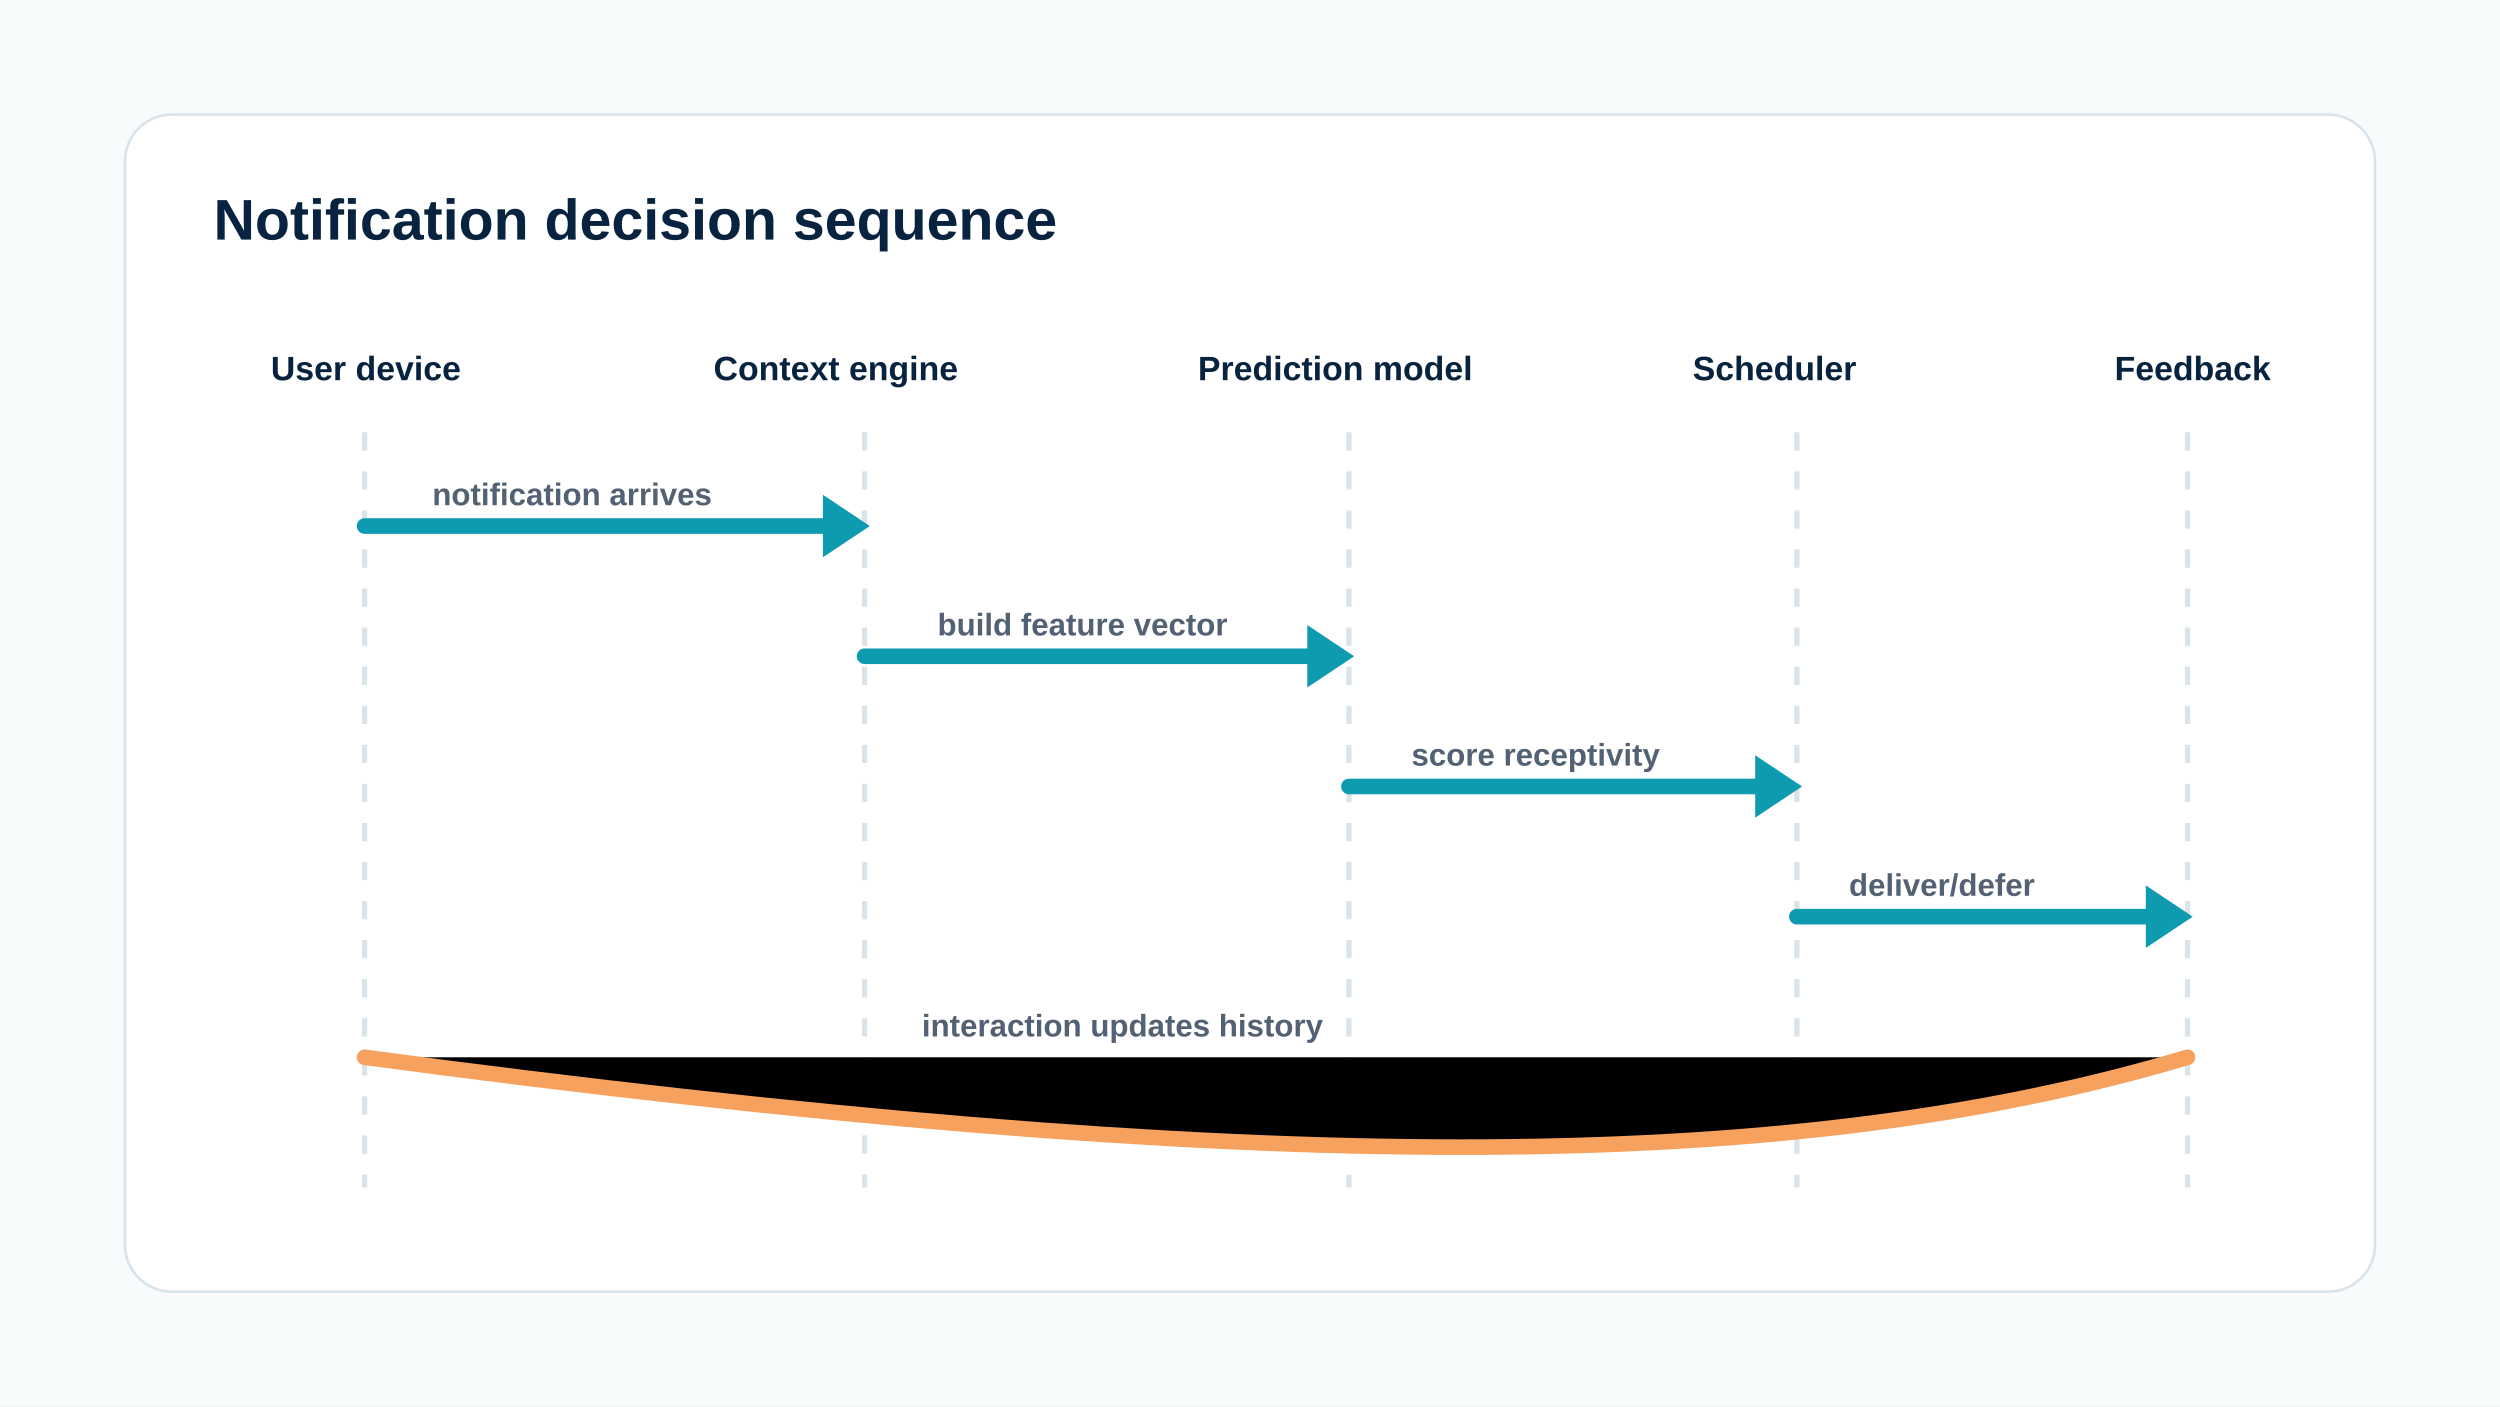
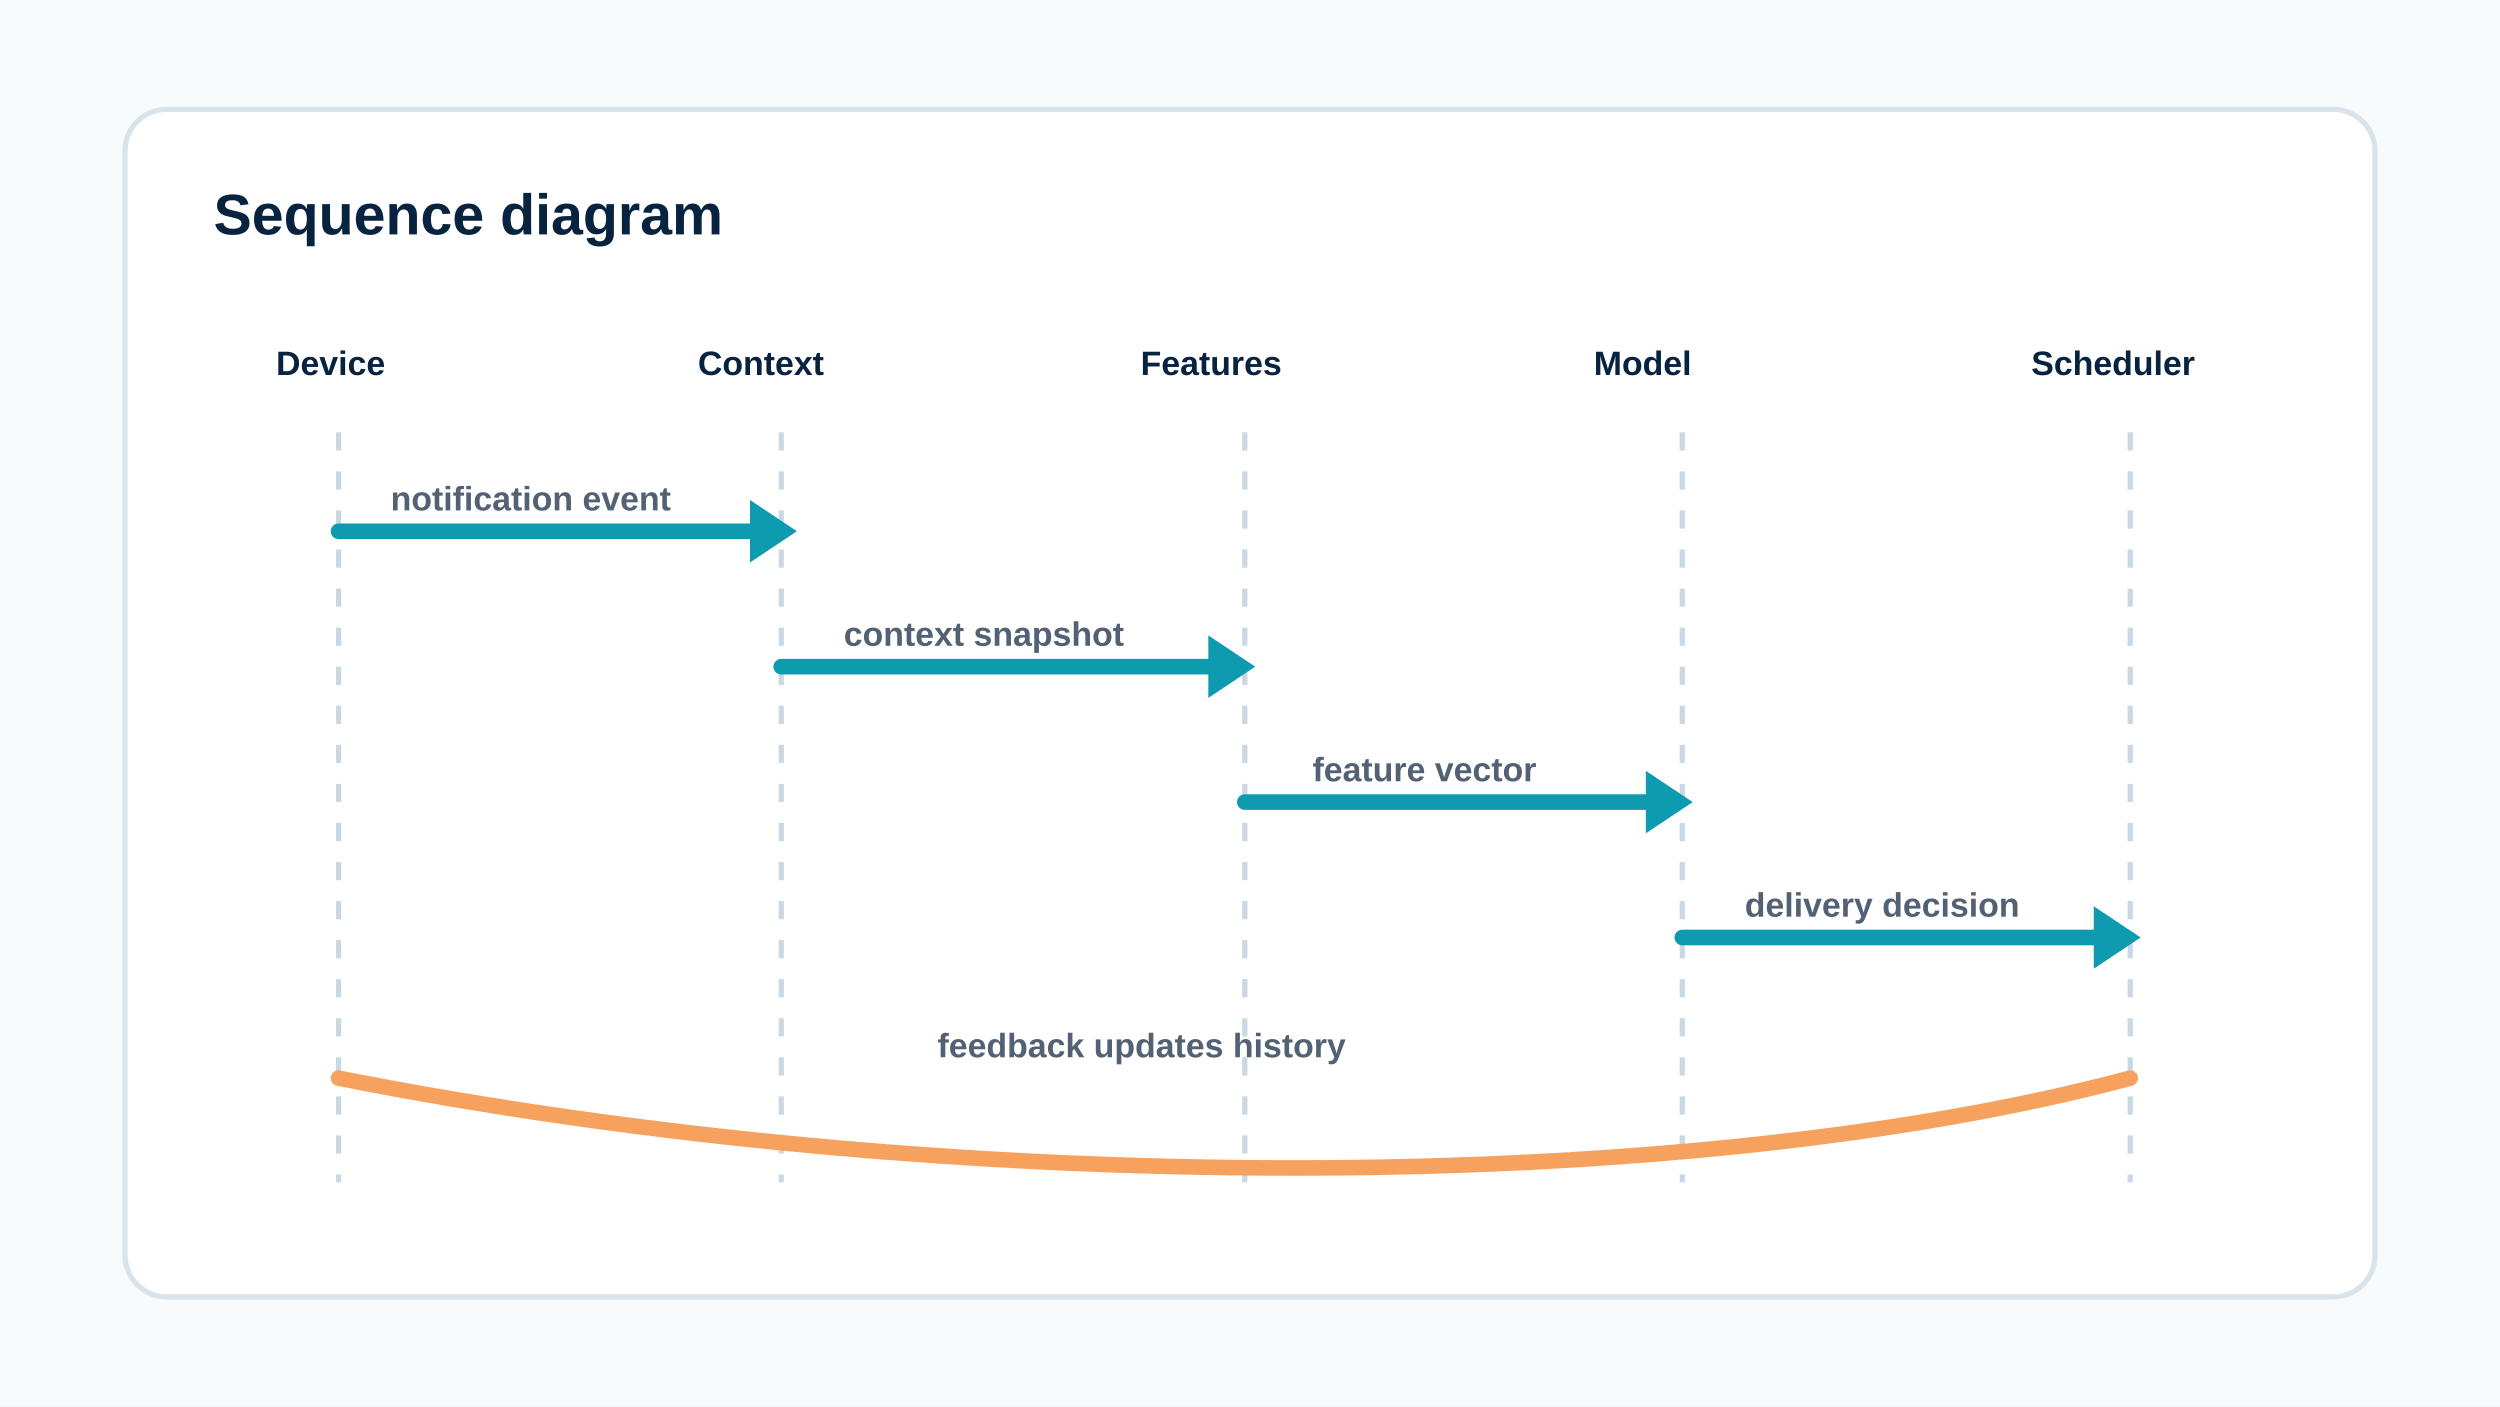
<svg xmlns="http://www.w3.org/2000/svg" viewBox="0 0 960 540" role="img">
  <rect width="960" height="540" fill="#f7fbfc" />
-   <rect x="48" y="44" width="864" height="452" rx="18" fill="#fff" stroke="#d8e3ea" />
-   <text x="82" y="92" fill="#08233f" font-family="Segoe UI, Arial, sans-serif" font-size="22" font-weight="900">Notification decision sequence</text>
+   <rect x="48" y="42" width="864" height="456" rx="16" fill="#fff" stroke="#d8e3ea" stroke-width="2" />
+   <text x="82" y="90" fill="#08233f" font-family="Segoe UI, Arial, sans-serif" font-size="22" font-weight="900">Sequence diagram</text>
  <g font-family="Segoe UI, Arial, sans-serif" font-size="13" font-weight="900" fill="#08233f">
-     <text x="104" y="146">User device</text>
-     <text x="274" y="146">Context engine</text>
-     <text x="460" y="146">Prediction model</text>
-     <text x="650" y="146">Scheduler</text>
-     <text x="812" y="146">Feedback</text>
+     <text x="106" y="144">Device</text>
+     <text x="268" y="144">Context</text>
+     <text x="438" y="144">Features</text>
+     <text x="612" y="144">Model</text>
+     <text x="780" y="144">Scheduler</text>
  </g>
-   <g stroke="#d8e3ea" stroke-width="2" stroke-dasharray="7 8">
-     <path d="M140 166v290" />
-     <path d="M332 166v290" />
-     <path d="M518 166v290" />
-     <path d="M690 166v290" />
-     <path d="M840 166v290" />
+   <g stroke="#c9d8e2" stroke-width="2" stroke-dasharray="7 8">
+     <path d="M130 166v288" />
+     <path d="M300 166v288" />
+     <path d="M478 166v288" />
+     <path d="M646 166v288" />
+     <path d="M818 166v288" />
  </g>
-   <g stroke="#0e9bb0" stroke-width="6" stroke-linecap="round" stroke-linejoin="round">
-     <path d="M140 202h186" />
-     <path d="M332 252h180" />
-     <path d="M518 302h166" />
-     <path d="M690 352h144" />
-     <path d="M840 406c-154 46-356 46-700 0" stroke="#f6a15e" />
+   <g stroke="#0e9bb0" stroke-width="6" fill="none" stroke-linecap="round" stroke-linejoin="round">
+     <path d="M130 204h168" />
+     <path d="M300 256h174" />
+     <path d="M478 308h164" />
+     <path d="M646 360h168" />
+     <path d="M818 414c-172 46-456 46-688 0" stroke="#f6a15e" />
  </g>
  <g fill="#0e9bb0">
-     <path d="M316 190l18 12-18 12z" />
-     <path d="M502 240l18 12-18 12z" />
-     <path d="M674 290l18 12-18 12z" />
-     <path d="M824 340l18 12-18 12z" />
+     <path d="M288 192l18 12-18 12z" />
+     <path d="M464 244l18 12-18 12z" />
+     <path d="M632 296l18 12-18 12z" />
+     <path d="M804 348l18 12-18 12z" />
  </g>
-   <g font-family="Segoe UI, Arial, sans-serif" font-size="12" fill="#526173" font-weight="800">
-     <text x="166" y="194">notification arrives</text>
-     <text x="360" y="244">build feature vector</text>
-     <text x="542" y="294">score receptivity</text>
-     <text x="710" y="344">deliver/defer</text>
-     <text x="354" y="398">interaction updates history</text>
+   <g font-family="Segoe UI, Arial, sans-serif" font-size="13" fill="#526173" font-weight="800">
+     <text x="150" y="196">notification event</text>
+     <text x="324" y="248">context snapshot</text>
+     <text x="504" y="300">feature vector</text>
+     <text x="670" y="352">delivery decision</text>
+     <text x="360" y="406">feedback updates history</text>
  </g>
</svg>
